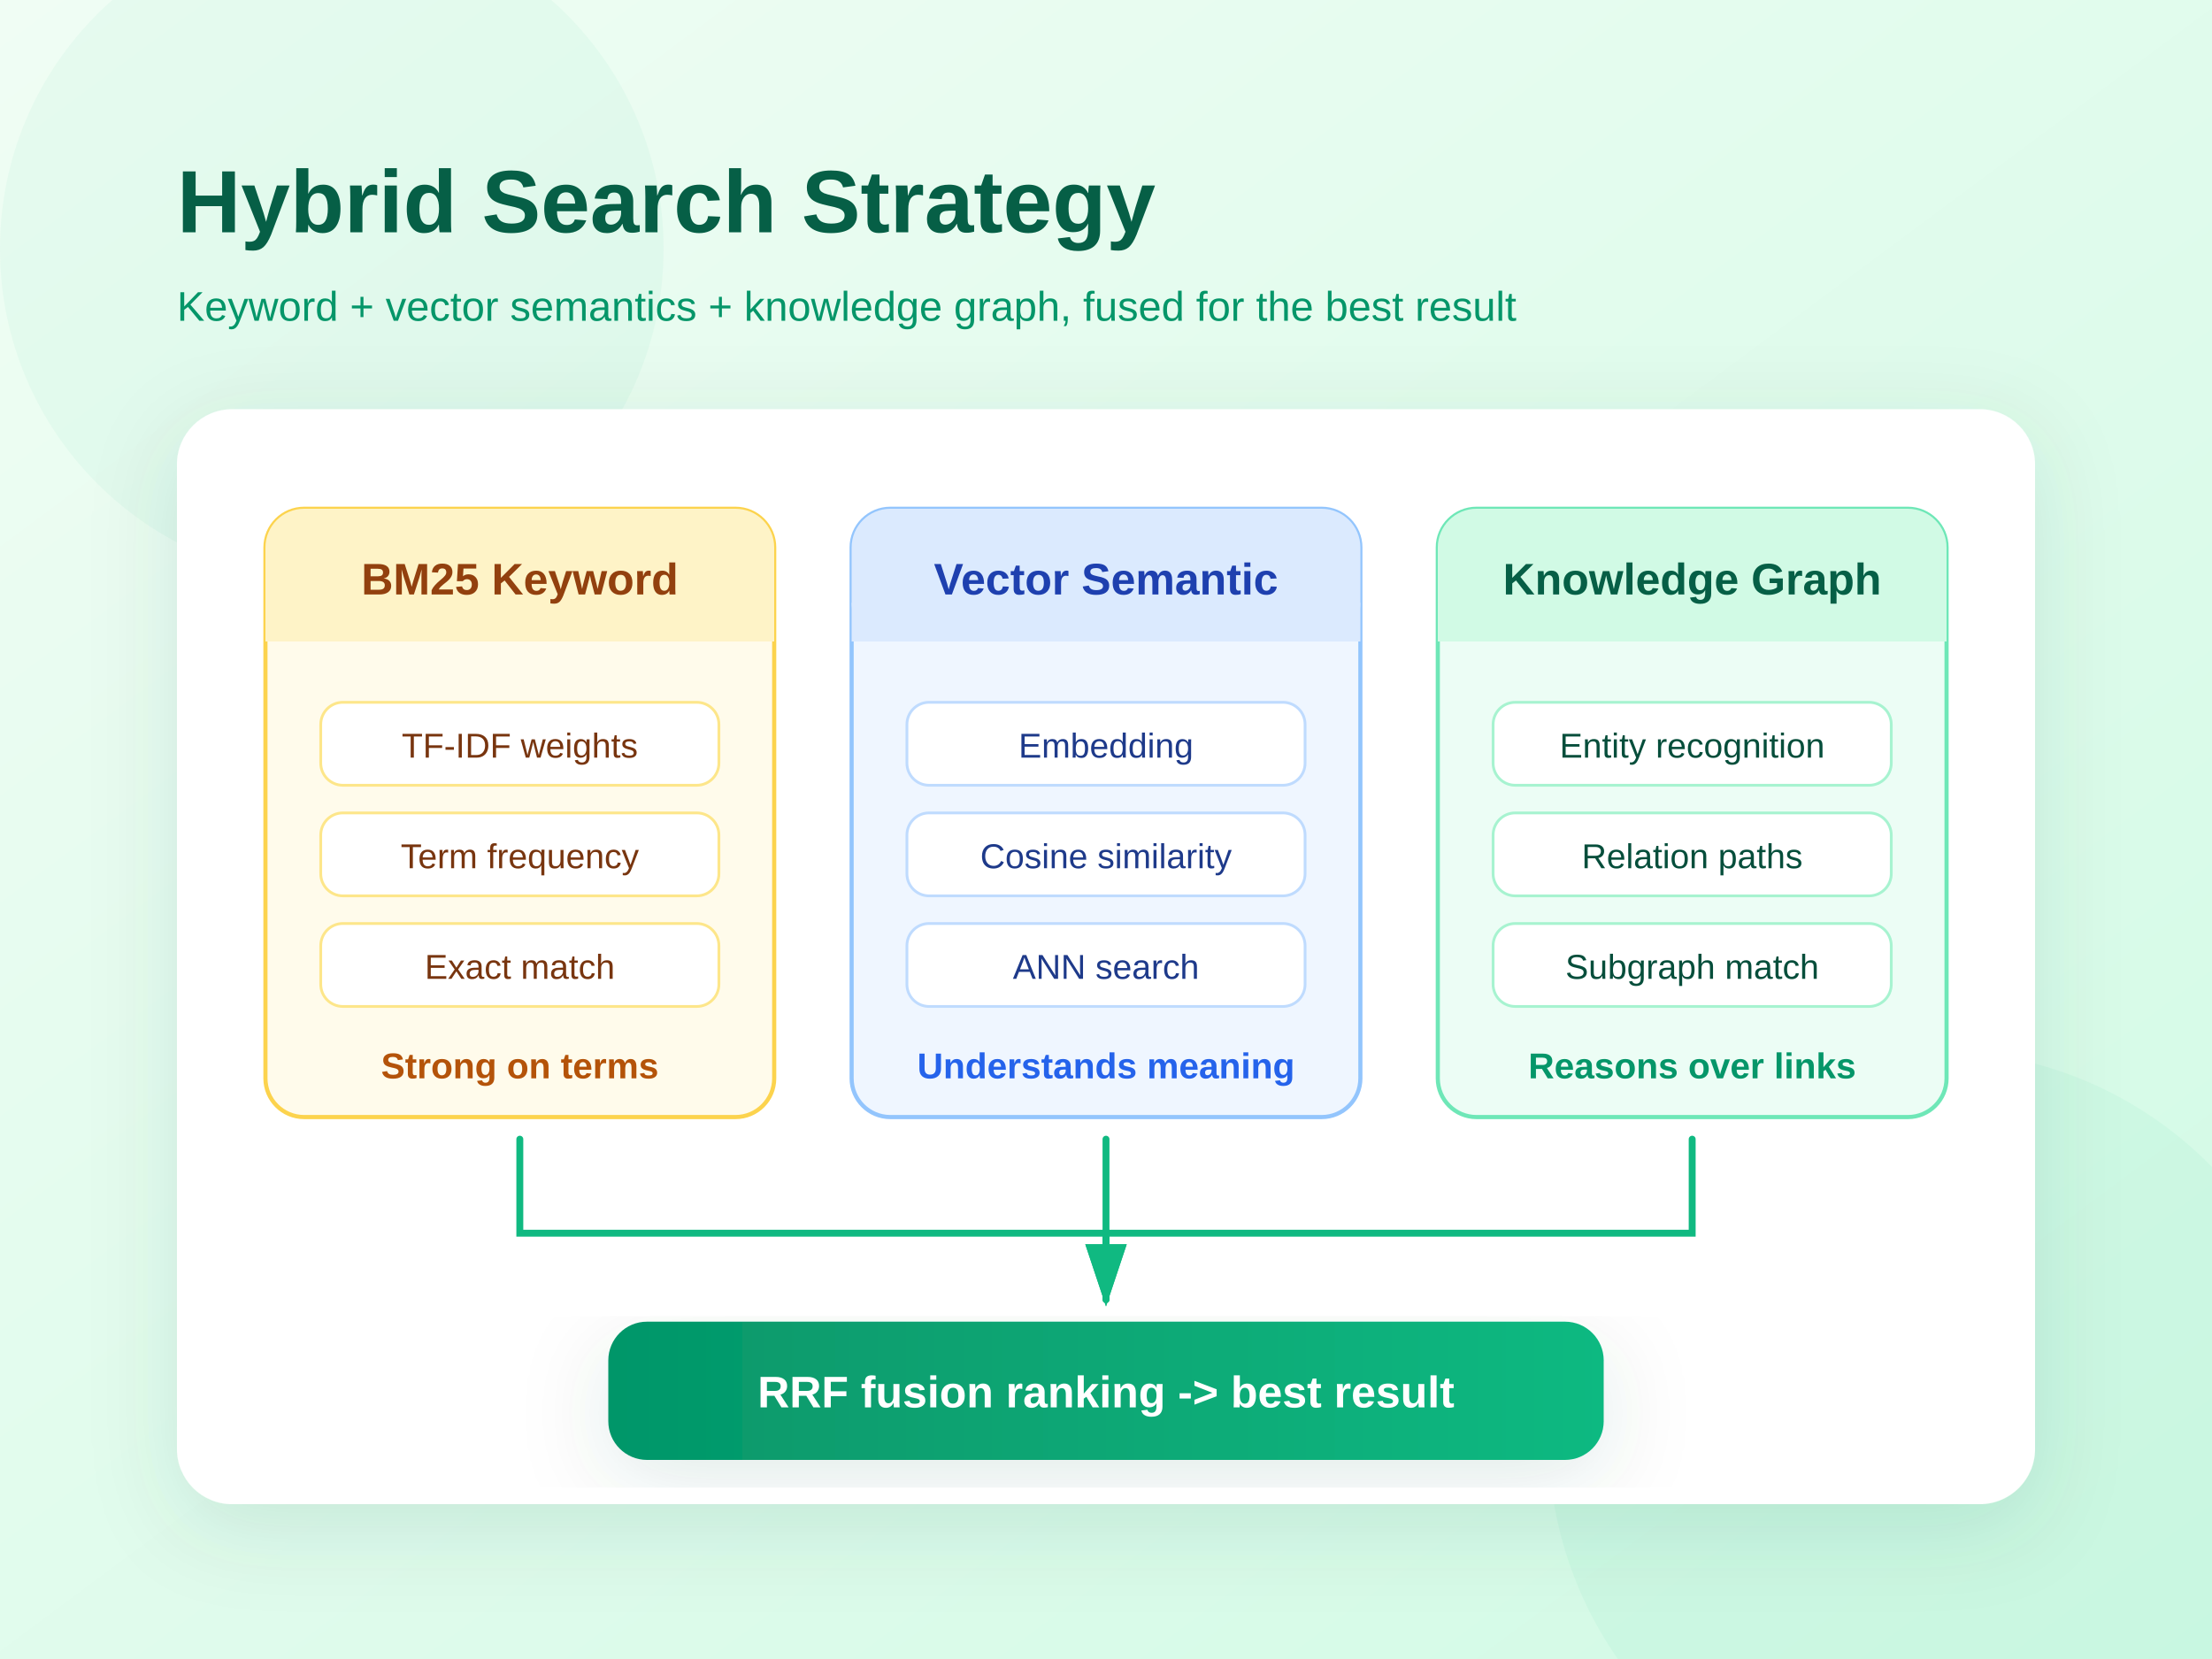
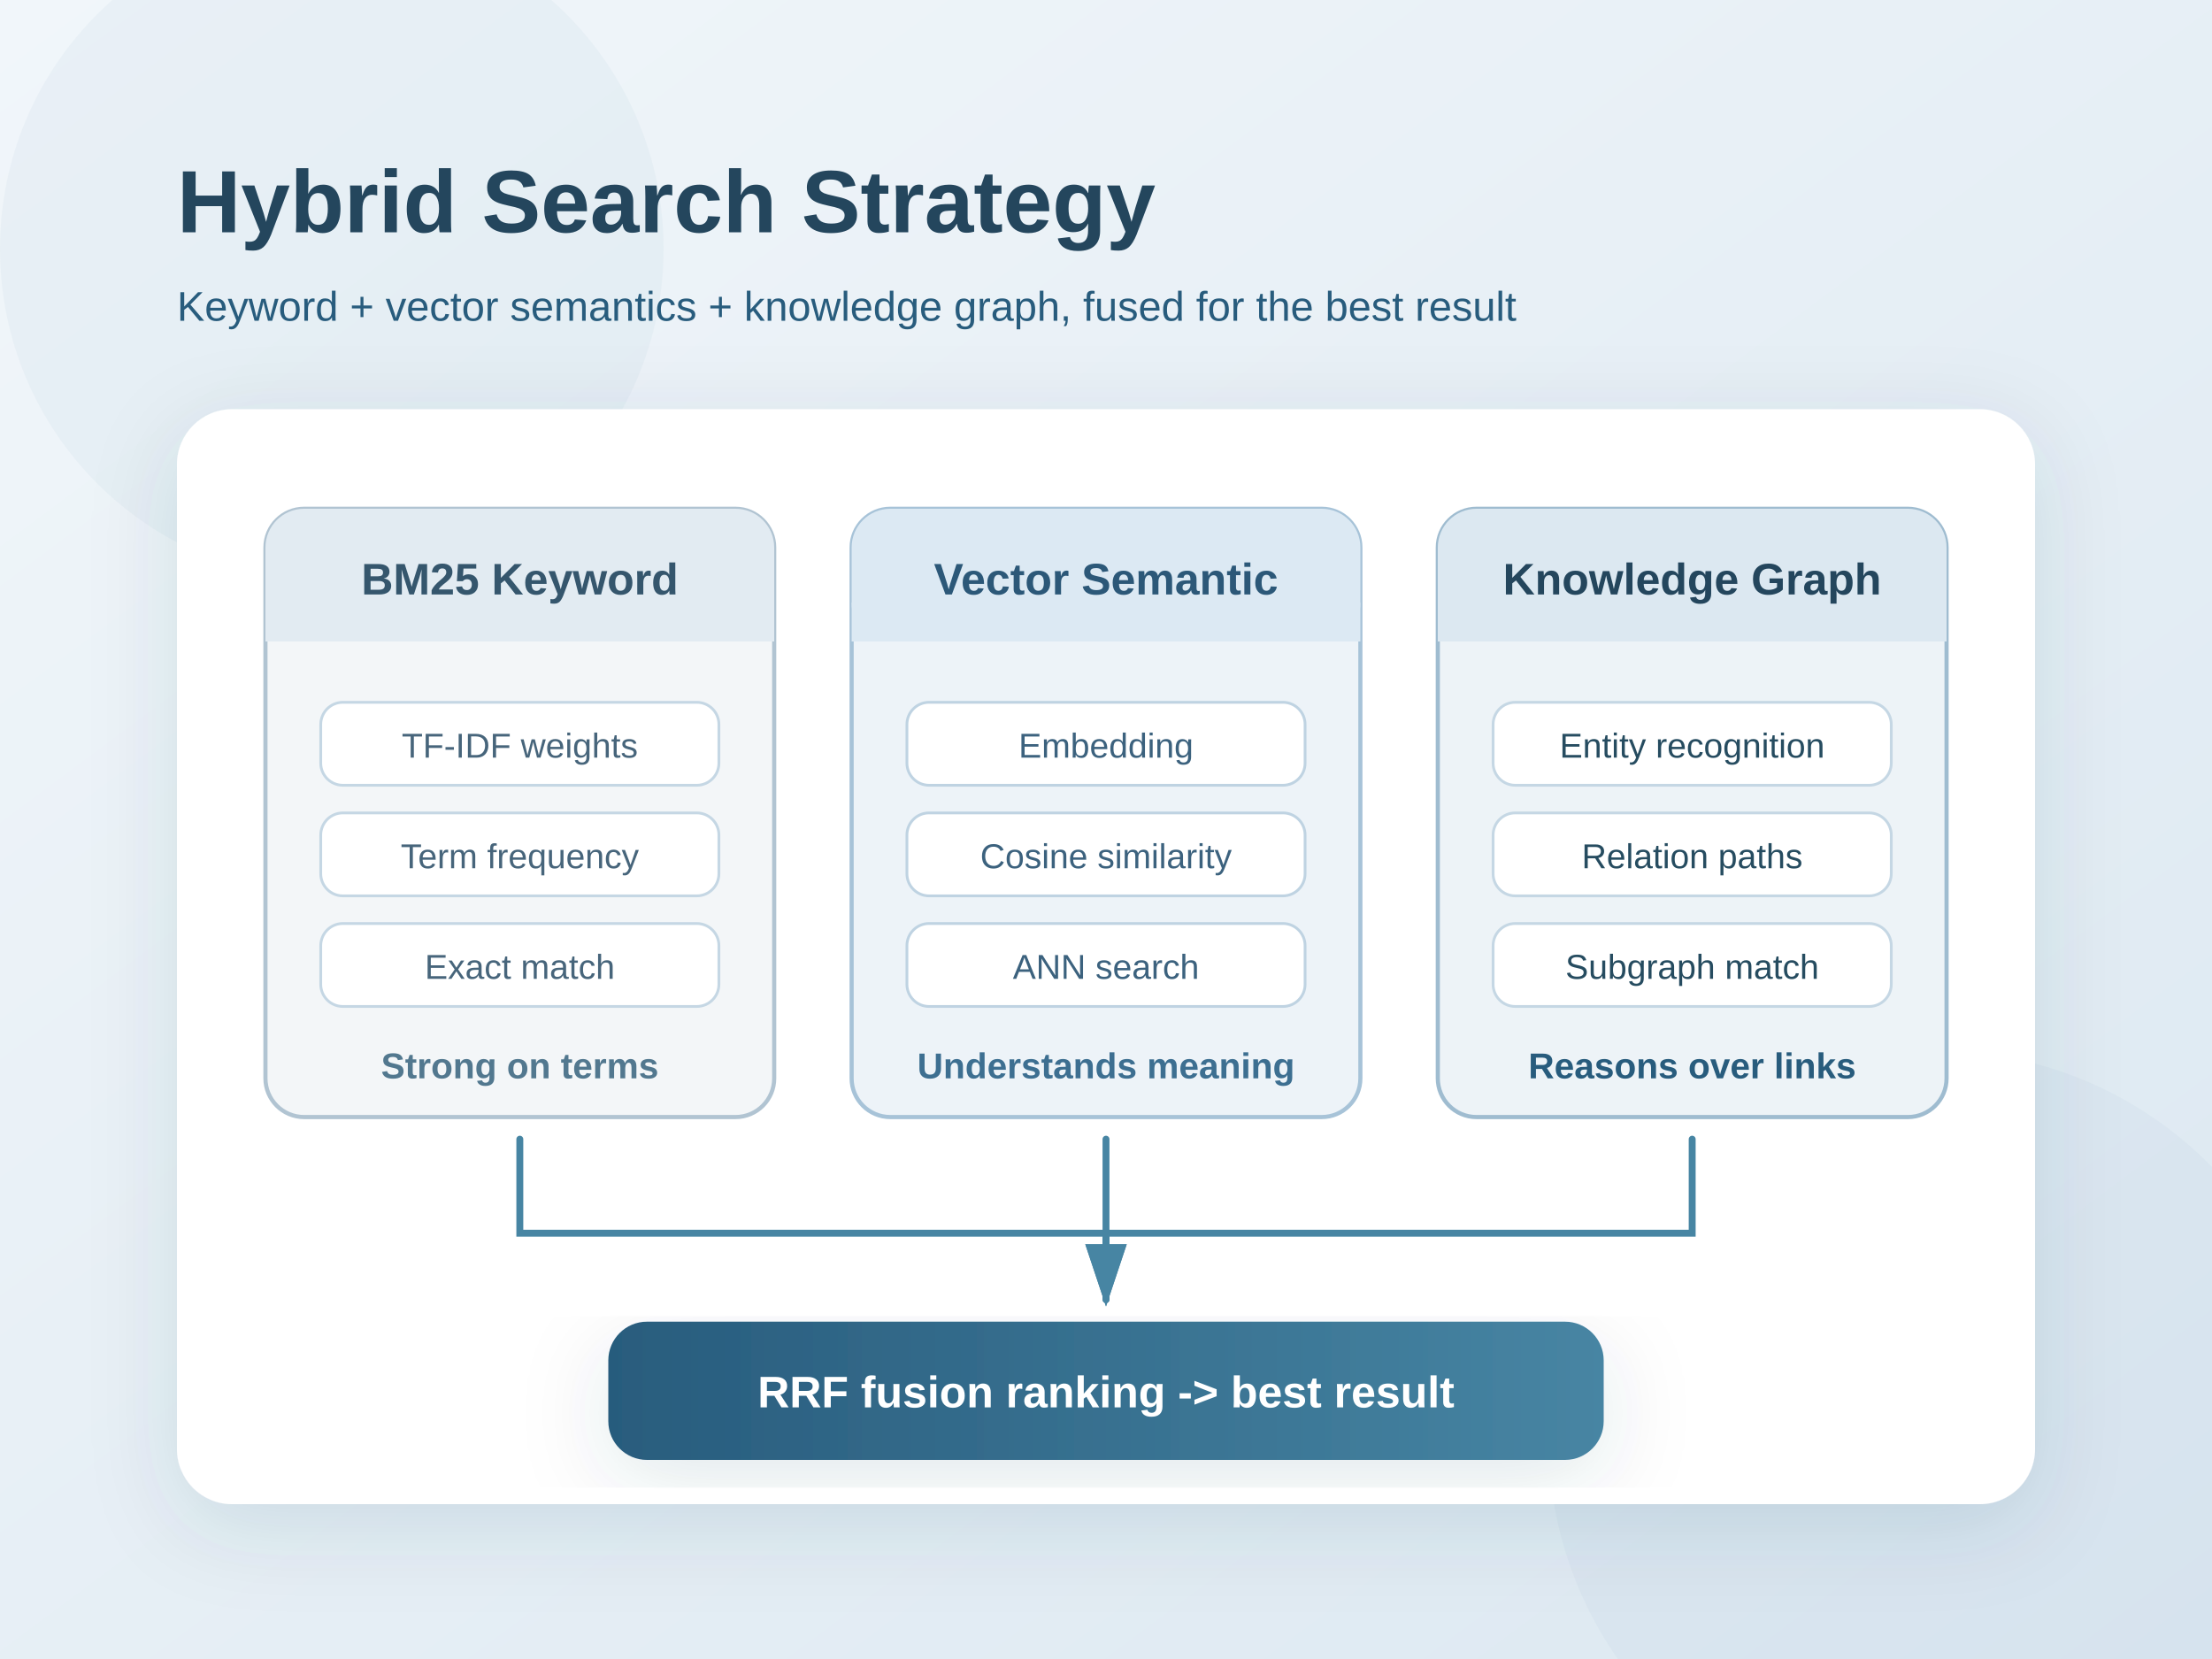
<svg xmlns="http://www.w3.org/2000/svg" viewBox="0 0 800 600">
  <defs>
    <linearGradient id="bg2" x1="0%" y1="0%" x2="100%" y2="100%">
-       <stop offset="0%" stop-color="#F0FDF4" />
-       <stop offset="100%" stop-color="#D1FAE5" />
+       <stop offset="0%" stop-color="#f1f6fa" />
+       <stop offset="100%" stop-color="#dce8f1" />
    </linearGradient>
    <linearGradient id="brand2" x1="0%" y1="0%" x2="100%" y2="0%">
-       <stop offset="0%" stop-color="#059669" />
-       <stop offset="100%" stop-color="#10B981" />
+       <stop offset="0%" stop-color="#285c7d" />
+       <stop offset="100%" stop-color="#4785a3" />
    </linearGradient>
    <filter id="soft2" x="-20%" y="-20%" width="140%" height="140%">
-       <feDropShadow dx="0" dy="8" stdDeviation="16" flood-color="#065F46" flood-opacity="0.12" />
+       <feDropShadow dx="0" dy="8" stdDeviation="16" flood-color="#24465d" flood-opacity="0.12" />
    </filter>
  </defs>
  <rect width="800" height="600" fill="url(#bg2)" />
-   <circle cx="120" cy="90" r="120" fill="#10B981" opacity="0.05" />
-   <circle cx="700" cy="520" r="140" fill="#34D399" opacity="0.06" />
-   <text x="64" y="84" font-family="Arial, sans-serif" font-size="32" font-weight="700" fill="#065F46">Hybrid Search Strategy</text>
-   <text x="64" y="116" font-family="Arial, sans-serif" font-size="15" fill="#059669">Keyword + vector semantics + knowledge graph, fused for the best result</text>
+   <circle cx="120" cy="90" r="120" fill="#4785a3" opacity="0.05" />
+   <circle cx="700" cy="520" r="140" fill="#719db5" opacity="0.06" />
+   <text x="64" y="84" font-family="Arial, sans-serif" font-size="32" font-weight="700" fill="#24465d">Hybrid Search Strategy</text>
+   <text x="64" y="116" font-family="Arial, sans-serif" font-size="15" fill="#285c7d">Keyword + vector semantics + knowledge graph, fused for the best result</text>
  <g filter="url(#soft2)">
    <rect x="64" y="148" width="672" height="396" rx="20" fill="#FFFFFF" />
  </g>
  <g transform="translate(96, 184)">
-     <rect width="184" height="220" rx="14" fill="#FFFBEB" stroke="#FCD34D" stroke-width="1.5" />
-     <rect width="184" height="48" rx="14" fill="#FEF3C7" />
-     <rect y="34" width="184" height="14" fill="#FEF3C7" />
-     <text x="92" y="31" font-family="Arial, sans-serif" font-size="16" font-weight="700" fill="#92400E" text-anchor="middle">BM25 Keyword</text>
-     <g font-family="Arial, sans-serif" font-size="12.5" fill="#78350F">
-       <rect x="20" y="70" width="144" height="30" rx="8" fill="#FFFFFF" stroke="#FDE68A" />
+     <rect width="184" height="220" rx="14" fill="#f3f6f8" stroke="#b1c4d2" stroke-width="1.5" />
+     <rect width="184" height="48" rx="14" fill="#e2ebf2" />
+     <rect y="34" width="184" height="14" fill="#e2ebf2" />
+     <text x="92" y="31" font-family="Arial, sans-serif" font-size="16" font-weight="700" fill="#35566d" text-anchor="middle">BM25 Keyword</text>
+     <g font-family="Arial, sans-serif" font-size="12.5" fill="#47657b">
+       <rect x="20" y="70" width="144" height="30" rx="8" fill="#FFFFFF" stroke="#c5d7e4" />
      <text x="92" y="90" text-anchor="middle">TF-IDF weights</text>
-       <rect x="20" y="110" width="144" height="30" rx="8" fill="#FFFFFF" stroke="#FDE68A" />
+       <rect x="20" y="110" width="144" height="30" rx="8" fill="#FFFFFF" stroke="#c5d7e4" />
      <text x="92" y="130" text-anchor="middle">Term frequency</text>
-       <rect x="20" y="150" width="144" height="30" rx="8" fill="#FFFFFF" stroke="#FDE68A" />
+       <rect x="20" y="150" width="144" height="30" rx="8" fill="#FFFFFF" stroke="#c5d7e4" />
      <text x="92" y="170" text-anchor="middle">Exact match</text>
    </g>
-     <text x="92" y="206" font-family="Arial, sans-serif" font-size="13" font-weight="600" fill="#B45309" text-anchor="middle">Strong on terms</text>
+     <text x="92" y="206" font-family="Arial, sans-serif" font-size="13" font-weight="600" fill="#52788f" text-anchor="middle">Strong on terms</text>
  </g>
  <g transform="translate(308, 184)">
-     <rect width="184" height="220" rx="14" fill="#EFF6FF" stroke="#93C5FD" stroke-width="1.5" />
-     <rect width="184" height="48" rx="14" fill="#DBEAFE" />
-     <rect y="34" width="184" height="14" fill="#DBEAFE" />
-     <text x="92" y="31" font-family="Arial, sans-serif" font-size="16" font-weight="700" fill="#1E40AF" text-anchor="middle">Vector Semantic</text>
-     <g font-family="Arial, sans-serif" font-size="12.5" fill="#1E3A8A">
-       <rect x="20" y="70" width="144" height="30" rx="8" fill="#FFFFFF" stroke="#BFDBFE" />
+     <rect width="184" height="220" rx="14" fill="#edf3f8" stroke="#a7c3d8" stroke-width="1.5" />
+     <rect width="184" height="48" rx="14" fill="#dce9f3" />
+     <rect y="34" width="184" height="14" fill="#dce9f3" />
+     <text x="92" y="31" font-family="Arial, sans-serif" font-size="16" font-weight="700" fill="#2c5878" text-anchor="middle">Vector Semantic</text>
+     <g font-family="Arial, sans-serif" font-size="12.5" fill="#3c627e">
+       <rect x="20" y="70" width="144" height="30" rx="8" fill="#FFFFFF" stroke="#bfd3e2" />
      <text x="92" y="90" text-anchor="middle">Embedding</text>
-       <rect x="20" y="110" width="144" height="30" rx="8" fill="#FFFFFF" stroke="#BFDBFE" />
+       <rect x="20" y="110" width="144" height="30" rx="8" fill="#FFFFFF" stroke="#bfd3e2" />
      <text x="92" y="130" text-anchor="middle">Cosine similarity</text>
-       <rect x="20" y="150" width="144" height="30" rx="8" fill="#FFFFFF" stroke="#BFDBFE" />
+       <rect x="20" y="150" width="144" height="30" rx="8" fill="#FFFFFF" stroke="#bfd3e2" />
      <text x="92" y="170" text-anchor="middle">ANN search</text>
    </g>
-     <text x="92" y="206" font-family="Arial, sans-serif" font-size="13" font-weight="600" fill="#2563EB" text-anchor="middle">Understands meaning</text>
+     <text x="92" y="206" font-family="Arial, sans-serif" font-size="13" font-weight="600" fill="#3d6f91" text-anchor="middle">Understands meaning</text>
  </g>
  <g transform="translate(520, 184)">
-     <rect width="184" height="220" rx="14" fill="#ECFDF5" stroke="#6EE7B7" stroke-width="1.5" />
-     <rect width="184" height="48" rx="14" fill="#D1FAE5" />
-     <rect y="34" width="184" height="14" fill="#D1FAE5" />
-     <text x="92" y="31" font-family="Arial, sans-serif" font-size="16" font-weight="700" fill="#065F46" text-anchor="middle">Knowledge Graph</text>
-     <g font-family="Arial, sans-serif" font-size="12.5" fill="#064E3B">
-       <rect x="20" y="70" width="144" height="30" rx="8" fill="#FFFFFF" stroke="#A7F3D0" />
+     <rect width="184" height="220" rx="14" fill="#edf3f7" stroke="#9fbcd0" stroke-width="1.5" />
+     <rect width="184" height="48" rx="14" fill="#dce8f1" />
+     <rect y="34" width="184" height="14" fill="#dce8f1" />
+     <text x="92" y="31" font-family="Arial, sans-serif" font-size="16" font-weight="700" fill="#24465d" text-anchor="middle">Knowledge Graph</text>
+     <g font-family="Arial, sans-serif" font-size="12.5" fill="#264c60">
+       <rect x="20" y="70" width="144" height="30" rx="8" fill="#FFFFFF" stroke="#c5d7e4" />
      <text x="92" y="90" text-anchor="middle">Entity recognition</text>
-       <rect x="20" y="110" width="144" height="30" rx="8" fill="#FFFFFF" stroke="#A7F3D0" />
+       <rect x="20" y="110" width="144" height="30" rx="8" fill="#FFFFFF" stroke="#c5d7e4" />
      <text x="92" y="130" text-anchor="middle">Relation paths</text>
-       <rect x="20" y="150" width="144" height="30" rx="8" fill="#FFFFFF" stroke="#A7F3D0" />
+       <rect x="20" y="150" width="144" height="30" rx="8" fill="#FFFFFF" stroke="#c5d7e4" />
      <text x="92" y="170" text-anchor="middle">Subgraph match</text>
    </g>
-     <text x="92" y="206" font-family="Arial, sans-serif" font-size="13" font-weight="600" fill="#059669" text-anchor="middle">Reasons over links</text>
+     <text x="92" y="206" font-family="Arial, sans-serif" font-size="13" font-weight="600" fill="#285c7d" text-anchor="middle">Reasons over links</text>
  </g>
-   <g stroke="#10B981" stroke-width="2.5" fill="none" stroke-linecap="round">
+   <g stroke="#4785a3" stroke-width="2.5" fill="none" stroke-linecap="round">
    <path d="M188 412 V446 H400 V470" marker-end="url(#arr2)" />
    <path d="M400 412 V470" marker-end="url(#arr2)" />
    <path d="M612 412 V446 H400" />
  </g>
  <g transform="translate(220, 478)">
    <rect width="360" height="50" rx="14" fill="url(#brand2)" filter="url(#soft2)" />
    <text x="180" y="31" font-family="Arial, sans-serif" font-size="16" font-weight="700" fill="#FFFFFF" text-anchor="middle">RRF fusion ranking -&gt; best result</text>
  </g>
  <defs>
    <marker id="arr2" markerWidth="9" markerHeight="9" refX="8" refY="3" orient="auto">
-       <polygon points="0 0, 9 3, 0 6" fill="#10B981" />
+       <polygon points="0 0, 9 3, 0 6" fill="#4785a3" />
    </marker>
  </defs>
</svg>
